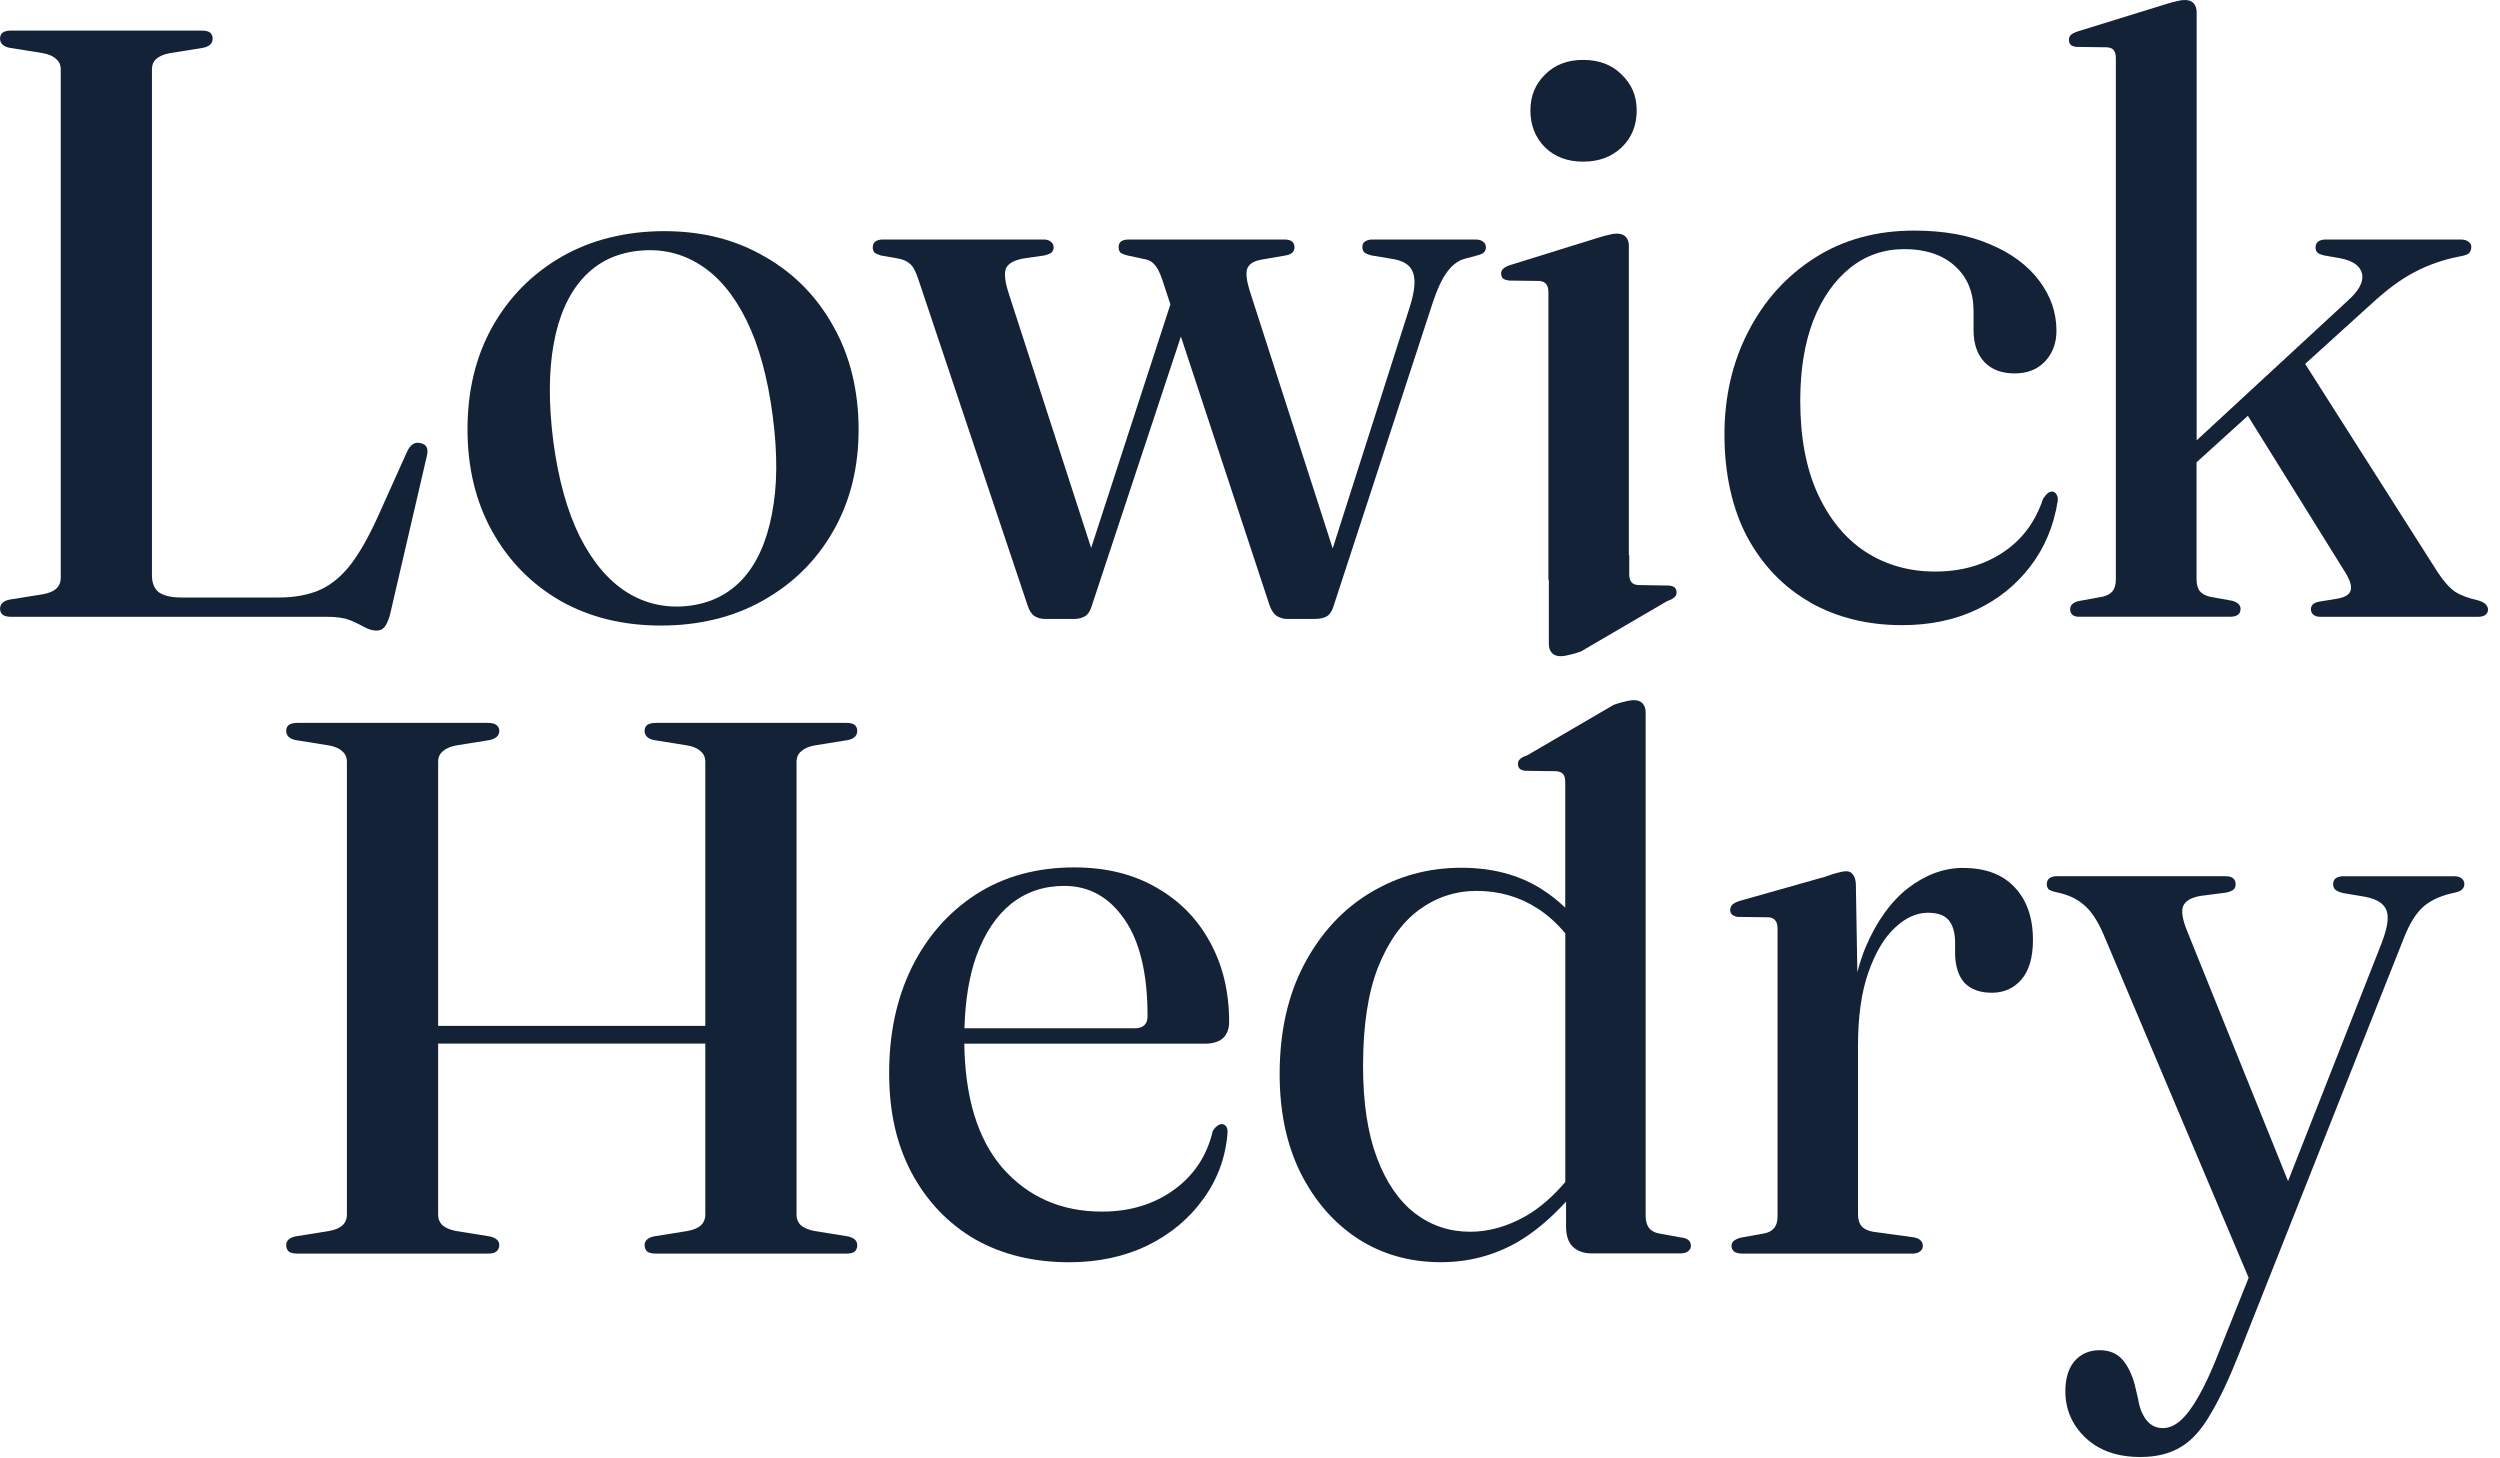
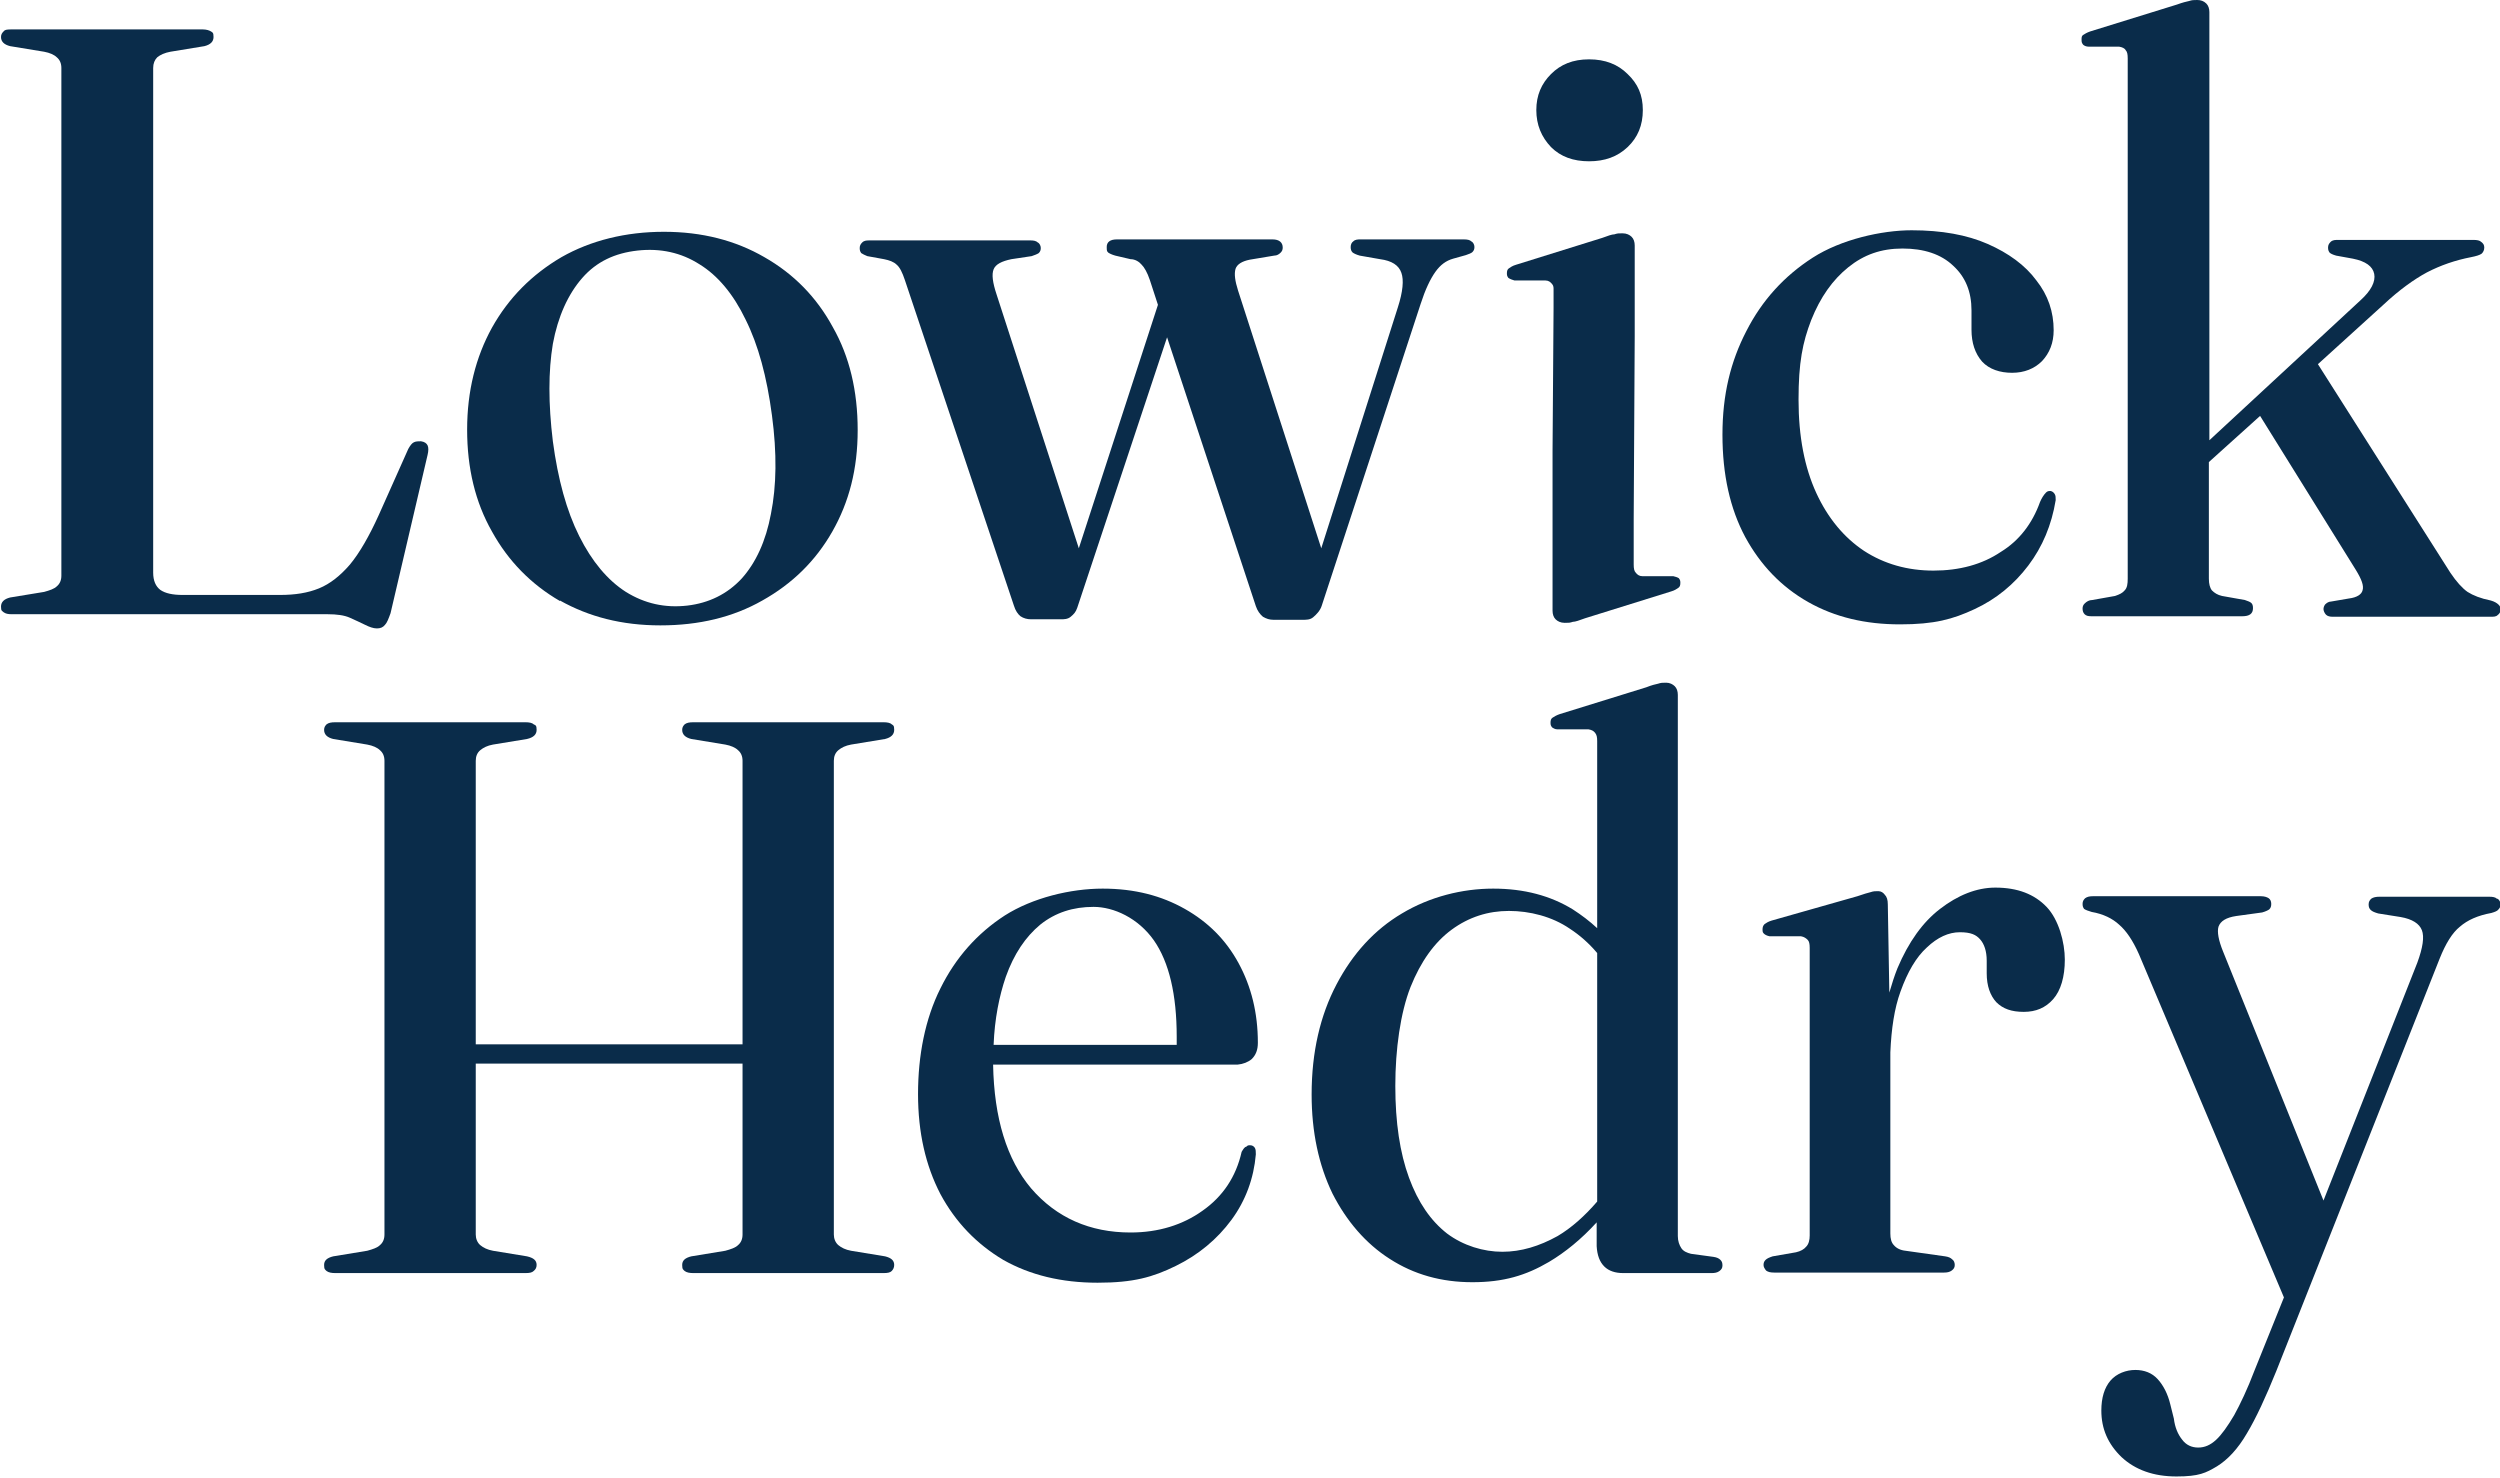
- <svg xmlns="http://www.w3.org/2000/svg" id="Layer_1" data-name="Layer 1" viewBox="0 0 500 291.41">
+ <svg xmlns="http://www.w3.org/2000/svg" id="Layer_1" version="1.1" viewBox="0 0 492.9 291.4">
  <defs>
    <style>
-       .cls-1 {
-         fill: #132236;
+       .st0 {
+         fill: #0a2c4a;
      }
    </style>
  </defs>
-   <path class="cls-1" d="M497.19,120.93c-.28-.34-.78-.61-1.51-.84-2.01-.45-3.57-1.03-4.69-1.76-1.06-.73-2.2-2.01-3.43-3.85l-26.53-41.7,13.22-11.98c3.07-2.85,5.95-4.97,8.63-6.36,2.74-1.45,5.67-2.48,8.79-3.1,1.06-.17,1.76-.39,2.09-.67.33-.34.5-.75.5-1.26,0-.45-.2-.81-.59-1.09-.34-.28-.86-.42-1.59-.42h-26.88c-.67,0-1.2.14-1.59.42-.33.28-.5.67-.5,1.17,0,.39.11.73.34,1,.22.22.67.42,1.34.59l3.35.59c2.51.5,3.93,1.54,4.27,3.1.34,1.56-.59,3.32-2.76,5.28l-30.32,28.02V2.43c0-.73-.2-1.31-.59-1.76s-.98-.67-1.76-.67c-.5,0-1.06.08-1.67.25-.56.11-1.37.34-2.43.67l-17.33,5.36c-.67.22-1.15.47-1.42.75-.22.22-.34.56-.34,1.01,0,.34.11.64.34.92.22.22.61.36,1.17.42l6.11.08c.67.06,1.12.25,1.34.59.28.33.42.87.42,1.59v104.26c0,1-.22,1.79-.67,2.34-.39.5-1.03.87-1.93,1.09l-4.61.84c-.67.11-1.17.34-1.51.67-.28.28-.42.61-.42,1,0,.45.14.81.42,1.09s.73.42,1.34.42h30.23c1.4,0,2.09-.53,2.09-1.59,0-.73-.53-1.26-1.59-1.59l-4.61-.84c-.89-.22-1.56-.61-2.01-1.17-.39-.56-.59-1.34-.59-2.34v-23.36l10.26-9.3,19.22,30.9c1.17,1.79,1.62,3.13,1.34,4.02-.22.84-1.15,1.4-2.76,1.67l-3.6.59c-.56.11-.98.31-1.26.59-.22.28-.33.59-.33.92,0,.45.17.81.5,1.09.33.28.78.42,1.34.42h31.57c.61,0,1.09-.11,1.42-.33.39-.28.59-.64.59-1.09,0-.39-.14-.73-.42-1.01Z" />
-   <path class="cls-1" d="M362.06,120.51c5.36,3.01,11.47,4.52,18.34,4.52,5.58,0,10.55-1.03,14.91-3.1,4.35-2.07,7.96-4.97,10.8-8.71,2.85-3.74,4.66-8.1,5.44-13.06.06-.5-.03-.92-.25-1.26-.17-.34-.45-.53-.84-.59-.33,0-.64.11-.92.34-.22.17-.53.53-.92,1.09-1.56,4.69-4.27,8.29-8.12,10.8-3.8,2.51-8.29,3.77-13.48,3.77s-9.83-1.31-13.9-3.94c-4.02-2.62-7.2-6.48-9.55-11.56-2.34-5.08-3.52-11.31-3.52-18.67,0-6.14.86-11.47,2.59-16,1.79-4.52,4.24-8.04,7.37-10.55,3.13-2.51,6.76-3.77,10.89-3.77s7.68,1.14,10.13,3.43c2.46,2.23,3.68,5.22,3.68,8.96v3.85c0,2.68.73,4.8,2.18,6.36,1.45,1.51,3.46,2.26,6.03,2.26s4.52-.78,6.03-2.34c1.56-1.62,2.34-3.68,2.34-6.2,0-3.63-1.15-6.95-3.43-9.97-2.29-3.07-5.55-5.5-9.8-7.29-4.19-1.84-9.27-2.76-15.24-2.76-7.54,0-14.15,1.81-19.85,5.44-5.69,3.63-10.13,8.54-13.31,14.74-3.18,6.14-4.77,13.04-4.77,20.68s1.54,14.82,4.61,20.52c3.07,5.64,7.26,9.97,12.56,12.98Z" />
-   <path class="cls-1" d="M316.63,32.33c3.13,0,5.69-.95,7.7-2.85,2.01-1.95,3.01-4.41,3.01-7.37s-1-5.25-3.01-7.2c-1.95-1.95-4.52-2.93-7.7-2.93s-5.67.98-7.62,2.93c-1.95,1.9-2.93,4.3-2.93,7.2s.98,5.42,2.93,7.37c1.95,1.9,4.49,2.85,7.62,2.85Z" />
-   <path class="cls-1" d="M301.72,56.11l6.2.08c.61.06,1.06.28,1.34.67.28.34.42.87.42,1.59v57.45s.04.08.09.12v12.79c0,.73.19,1.3.59,1.76.38.44.97.67,1.75.67.51,0,1.06-.08,1.68-.25.56-.11,1.33-.33,2.35-.67l17.32-10.12c.68-.22,1.16-.48,1.43-.76.29-.22.43-.56.43-1,0-.33-.11-.63-.35-.92-.27-.22-.67-.36-1.16-.41l-6.2-.1c-.62-.05-1.06-.24-1.33-.59-.29-.33-.43-.86-.43-1.59v-3.78h-.08v-61.9c0-.73-.2-1.31-.59-1.76s-1-.67-1.84-.67c-.45,0-.98.08-1.59.25-.56.11-1.37.34-2.43.67l-17.25,5.36c-.67.22-1.14.47-1.42.75-.28.22-.42.56-.42,1,0,.34.11.64.33.92.28.22.67.36,1.17.42Z" />
-   <path class="cls-1" d="M263.27,123.77c.78,0,1.48-.17,2.09-.5.61-.39,1.06-1.06,1.34-2.01l19.76-60.46c.95-2.9,1.93-5.02,2.93-6.36,1-1.4,2.18-2.29,3.52-2.68l2.51-.67c.67-.17,1.12-.36,1.34-.59.28-.28.42-.61.42-1.01,0-.5-.19-.89-.59-1.17-.33-.28-.84-.42-1.51-.42h-20.6c-.61,0-1.12.14-1.51.42-.33.22-.5.59-.5,1.09,0,.45.14.81.42,1.09.28.22.75.42,1.42.59l4.02.67c2.34.34,3.77,1.26,4.27,2.76.56,1.45.34,3.77-.67,6.95l-15.39,48.22-16.61-51.57c-.61-1.95-.78-3.41-.5-4.35.34-.95,1.28-1.56,2.85-1.84l4.86-.84c.61-.11,1.06-.31,1.34-.59.28-.28.42-.61.42-1.01,0-1.06-.67-1.59-2.01-1.59h-31.15c-1.34,0-2.01.5-2.01,1.51,0,.45.11.81.33,1.09.28.22.75.42,1.42.59l3.1.67c.95.11,1.7.47,2.26,1.09.56.56,1.09,1.56,1.59,3.01l1.65,5.02-15.85,48.71-16.45-50.79c-.78-2.4-.98-4.1-.59-5.11.45-1.01,1.65-1.67,3.6-2.01l4.1-.59c.67-.17,1.14-.36,1.42-.59.28-.28.42-.61.42-1.01,0-.5-.2-.89-.59-1.17-.33-.28-.81-.42-1.42-.42h-32.16c-.61,0-1.12.14-1.51.42-.33.28-.5.67-.5,1.17,0,.39.11.73.33,1.01.28.22.7.42,1.26.59l3.35.59c1.06.17,1.9.53,2.51,1.09.61.5,1.17,1.54,1.67,3.1l21.86,65.24c.33,1.01.78,1.7,1.34,2.09.61.39,1.34.59,2.18.59h5.86c.73,0,1.4-.17,2.01-.5.61-.33,1.06-.95,1.34-1.84l17.92-54.14,17.75,53.8c.33.95.81,1.65,1.42,2.09.67.39,1.37.59,2.09.59h5.78Z" />
-   <path class="cls-1" d="M152.96,51.34c-5.81-3.41-12.51-5.11-20.1-5.11s-14.6,1.7-20.52,5.11c-5.92,3.41-10.55,8.1-13.9,14.07-3.29,5.92-4.94,12.73-4.94,20.43s1.65,14.52,4.94,20.43,7.84,10.55,13.65,13.9c5.81,3.29,12.51,4.94,20.1,4.94s14.52-1.67,20.43-5.02c5.97-3.35,10.64-7.96,13.99-13.82,3.41-5.92,5.11-12.7,5.11-20.35s-1.67-14.68-5.02-20.6c-3.29-5.97-7.87-10.64-13.73-13.99ZM154.38,102.84c-1.06,5.53-3.01,9.85-5.86,12.98-2.85,3.07-6.48,4.86-10.89,5.36-4.47.5-8.57-.42-12.31-2.76-3.68-2.34-6.81-6.06-9.38-11.14-2.51-5.08-4.27-11.42-5.28-19.01-.95-7.54-.92-14.04.08-19.51,1-5.53,2.93-9.88,5.78-13.06,2.85-3.18,6.53-5.02,11.05-5.53,4.58-.5,8.71.42,12.39,2.76,3.68,2.29,6.78,5.97,9.3,11.05,2.51,5.08,4.27,11.47,5.28,19.18,1,7.59.95,14.15-.17,19.68Z" />
-   <path class="cls-1" d="M70.01,124.03c1.17.5,2.15.98,2.93,1.42.84.45,1.62.67,2.34.67.67,0,1.2-.22,1.59-.67s.75-1.23,1.09-2.34l7.37-31.74c.22-.84.22-1.48,0-1.93-.22-.45-.67-.73-1.34-.84-.56-.11-1.03-.03-1.42.25-.39.22-.75.67-1.09,1.34l-5.95,13.23c-1.95,4.3-3.88,7.62-5.78,9.97-1.9,2.29-3.96,3.88-6.2,4.77-2.23.89-4.83,1.34-7.79,1.34h-19.51c-1.95,0-3.43-.34-4.44-1.01-.95-.73-1.42-1.87-1.42-3.43V13.9c0-.89.28-1.59.84-2.09.61-.56,1.51-.95,2.68-1.17l6.78-1.09c1.23-.28,1.84-.89,1.84-1.84,0-.5-.17-.89-.5-1.17-.33-.28-.89-.42-1.67-.42H2.18c-.73,0-1.28.14-1.67.42-.33.28-.5.67-.5,1.17,0,.95.61,1.56,1.84,1.84l6.78,1.09c1.17.22,2.04.61,2.6,1.17.61.5.92,1.2.92,2.09v101.67c0,.89-.31,1.62-.92,2.18-.56.5-1.42.87-2.6,1.09l-6.78,1.09c-1.23.28-1.84.89-1.84,1.84,0,.45.17.84.5,1.17.39.28.95.42,1.67.42h63.31c1.84,0,3.35.22,4.52.67Z" />
-   <path class="cls-1" d="M490.74,175.25h-22.02c-.67,0-1.2.14-1.59.42-.34.28-.5.67-.5,1.17,0,.45.14.81.42,1.09.33.28.84.5,1.51.67l4.44.75c2.34.45,3.77,1.34,4.27,2.68.56,1.28.25,3.46-.92,6.53l-18.74,47.66-20.11-49.84c-.95-2.29-1.26-3.96-.92-5.02.39-1.12,1.56-1.84,3.52-2.18l5.19-.67c.67-.17,1.14-.36,1.42-.59.28-.28.42-.64.42-1.09,0-.5-.17-.89-.5-1.17s-.84-.42-1.51-.42h-33.75c-.61,0-1.12.14-1.51.42-.33.28-.5.67-.5,1.17,0,.39.11.73.33,1.01.28.22.78.42,1.51.59,2.29.45,4.13,1.28,5.53,2.51,1.45,1.17,2.76,3.13,3.94,5.86l29.06,68.76-5.86,14.65c-1.45,3.74-2.82,6.73-4.1,8.96-1.28,2.29-2.51,3.93-3.68,4.94-1.12,1-2.29,1.51-3.52,1.51-1.34,0-2.43-.53-3.27-1.59-.84-1.06-1.4-2.46-1.67-4.19l-.67-2.85c-.56-2.12-1.4-3.83-2.51-5.11-1.12-1.23-2.62-1.84-4.52-1.84-2.07,0-3.74.73-5.02,2.18-1.23,1.45-1.84,3.46-1.84,6.03,0,3.63,1.34,6.73,4.02,9.3,2.74,2.57,6.39,3.85,10.97,3.85,3.24,0,5.94-.67,8.12-2.01,2.18-1.28,4.16-3.49,5.95-6.62,1.84-3.07,3.8-7.23,5.86-12.48l32.74-82.57c1.17-3.01,2.51-5.16,4.02-6.45s3.6-2.21,6.28-2.76c.73-.17,1.2-.39,1.42-.67.28-.28.42-.61.42-1.01,0-.5-.2-.89-.59-1.17-.34-.28-.84-.42-1.51-.42Z" />
-   <path class="cls-1" d="M392.61,173.58c-3.8,0-7.45,1.34-10.97,4.02-3.46,2.68-6.31,6.64-8.54,11.89-.64,1.54-1.17,3.2-1.63,4.96l-.3-17.69c-.06-.84-.25-1.45-.59-1.84-.28-.45-.73-.67-1.34-.67-.39,0-.89.08-1.51.25-.56.11-1.45.39-2.68.84l-17.17,4.86c-.67.22-1.14.47-1.42.75s-.42.64-.42,1.09c0,.34.11.61.34.84.22.22.59.39,1.09.5l6.28.08c.61.06,1.06.28,1.34.67.28.34.42.87.42,1.59v57.62c0,.95-.22,1.7-.67,2.26s-1.12.92-2.01,1.09l-4.69.84c-.61.17-1.09.39-1.42.67-.28.28-.42.61-.42,1.01s.17.75.5,1.09c.39.28.95.42,1.67.42h34c.67,0,1.17-.14,1.51-.42.39-.28.59-.64.59-1.09,0-.5-.17-.89-.5-1.17-.28-.28-.75-.48-1.42-.59l-7.96-1.09c-1.06-.17-1.84-.53-2.34-1.09-.5-.56-.75-1.34-.75-2.34v-33.75c0-5.92.7-10.83,2.09-14.74,1.4-3.96,3.16-6.92,5.28-8.88,2.12-2.01,4.33-3.01,6.61-3.01,1.9,0,3.27.47,4.1,1.42.84.95,1.28,2.37,1.34,4.27v2.6c.06,2.51.7,4.44,1.93,5.78,1.28,1.28,3.1,1.93,5.44,1.93s4.35-.87,5.86-2.6c1.56-1.79,2.34-4.44,2.34-7.96,0-4.47-1.23-7.98-3.68-10.55-2.4-2.57-5.84-3.85-10.3-3.85Z" />
-   <path class="cls-1" d="M336.33,247.52l-4.6-.84c-.84-.17-1.48-.53-1.93-1.09-.45-.61-.67-1.42-.67-2.43v-100.7c0-.73-.2-1.31-.59-1.76s-.98-.67-1.76-.67c-.5,0-1.06.08-1.67.25-.56.11-1.34.34-2.34.67l-17.34,10.12c-.67.22-1.14.47-1.42.75-.28.22-.42.56-.42,1,0,.34.11.64.33.92.28.22.67.36,1.17.42l6.2.08c.61.06,1.06.25,1.34.59s.42.87.42,1.59v25.11c-1.49-1.42-3.1-2.69-4.86-3.79-4.47-2.79-9.77-4.19-15.91-4.19-6.64,0-12.73,1.67-18.26,5.02-5.47,3.29-9.86,8.04-13.15,14.24-3.29,6.2-4.94,13.54-4.94,22.03,0,7.54,1.4,14.12,4.19,19.76,2.85,5.64,6.67,10.02,11.47,13.15,4.86,3.13,10.38,4.69,16.58,4.69,5.53,0,10.64-1.34,15.33-4.02,3.32-1.94,6.56-4.65,9.71-8.1v5c0,1.79.45,3.13,1.34,4.02.95.89,2.2,1.34,3.77,1.34h17.76c.67,0,1.17-.14,1.51-.42.39-.28.59-.64.59-1.09s-.14-.81-.42-1.09c-.28-.28-.75-.47-1.42-.59ZM305.09,243.25c-3.68,2.07-7.37,3.1-11.05,3.1-4.13,0-7.82-1.23-11.05-3.69-3.24-2.51-5.78-6.23-7.62-11.14-1.84-4.91-2.76-11.03-2.76-18.34,0-8.04,1-14.63,3.01-19.76,2.07-5.14,4.8-8.96,8.21-11.47,3.46-2.51,7.29-3.77,11.47-3.77,4.52,0,8.6,1.17,12.23,3.52,2.07,1.34,3.89,3.02,5.53,4.97v49.73c-2.53,2.97-5.18,5.25-7.96,6.85Z" />
-   <path class="cls-1" d="M244.57,207.66c.84-.78,1.26-1.87,1.26-3.27,0-6.03-1.28-11.36-3.85-16-2.51-4.63-6.09-8.26-10.72-10.89-4.63-2.68-10.1-4.02-16.41-4.02-7.48,0-14.01,1.79-19.6,5.36-5.53,3.57-9.83,8.46-12.9,14.66-3.01,6.14-4.52,13.18-4.52,21.1s1.51,14.32,4.52,20.02c3.07,5.69,7.29,10.11,12.65,13.23,5.42,3.07,11.7,4.6,18.84,4.6,5.81,0,11.03-1.12,15.66-3.35,4.63-2.29,8.35-5.39,11.14-9.29,2.85-3.91,4.47-8.29,4.86-13.15.06-.56-.03-1.01-.25-1.34s-.53-.5-.92-.5c-.28,0-.56.11-.84.34-.28.17-.59.5-.92,1-1.17,4.97-3.77,8.91-7.79,11.81-4.02,2.9-8.82,4.35-14.4,4.35-8.15,0-14.79-2.93-19.93-8.79-4.92-5.74-7.44-14.02-7.59-24.79h48.04c1.62,0,2.85-.36,3.68-1.09ZM226.9,205.65h-34.01c.16-5.51.92-10.34,2.36-14.4,1.67-4.58,3.99-8.07,6.95-10.47,3.01-2.4,6.56-3.6,10.64-3.6,4.97,0,8.99,2.23,12.06,6.7,3.07,4.41,4.61,10.86,4.61,19.35,0,1.62-.87,2.43-2.6,2.43Z" />
-   <path class="cls-1" d="M160.23,150.27c.61-.56,1.48-.95,2.6-1.17l6.78-1.09c1.23-.28,1.84-.89,1.84-1.84,0-.5-.17-.89-.5-1.17-.33-.28-.89-.42-1.67-.42h-38.1c-.78,0-1.37.14-1.76.42-.33.28-.5.67-.5,1.17,0,.95.61,1.56,1.84,1.84l6.78,1.09c1.17.22,2.04.61,2.6,1.17.61.5.92,1.2.92,2.09v52.82h-53.43v-52.82c0-.89.31-1.59.92-2.09.61-.56,1.48-.95,2.6-1.17l6.78-1.09c1.28-.28,1.93-.89,1.93-1.84,0-.5-.2-.89-.59-1.17-.33-.28-.89-.42-1.67-.42h-38.1c-.78,0-1.37.14-1.76.42-.33.28-.5.67-.5,1.17,0,.95.61,1.56,1.84,1.84l6.78,1.09c1.17.22,2.04.61,2.6,1.17.61.5.92,1.2.92,2.09v90.56c0,.89-.31,1.62-.92,2.18-.56.5-1.42.87-2.6,1.09l-6.78,1.09c-1.23.28-1.84.87-1.84,1.76,0,.5.17.92.5,1.26.39.28.98.42,1.76.42h38.1c.78,0,1.34-.14,1.67-.42.39-.34.59-.75.59-1.26,0-.89-.64-1.48-1.93-1.76l-6.78-1.09c-1.12-.22-1.98-.59-2.6-1.09-.61-.56-.92-1.28-.92-2.18v-34.2h53.43v34.2c0,.89-.31,1.62-.92,2.18-.56.5-1.42.87-2.6,1.09l-6.78,1.09c-1.23.28-1.84.87-1.84,1.76,0,.5.17.92.5,1.26.39.28.98.42,1.76.42h38.1c.78,0,1.34-.14,1.67-.42.34-.34.5-.75.5-1.26,0-.89-.61-1.48-1.84-1.76l-6.78-1.09c-1.12-.22-1.98-.59-2.6-1.09-.61-.56-.92-1.28-.92-2.18v-90.56c0-.89.31-1.59.92-2.09Z" />
+   <path class="st0" d="M418.9,116.4c-.4.5-1,.8-1.9,1.1l-4.5.8c-.6,0-1.1.3-1.5.7-.3.3-.4.6-.4,1s.1.8.4,1.1.7.4,1.3.4h29.8c1.4,0,2.1-.5,2.1-1.6s-.5-1.2-1.6-1.6l-4.5-.8c-.9-.2-1.5-.6-2-1.1-.4-.5-.6-1.3-.6-2.3v-23l10.1-9.1,18.9,30.4c1.1,1.8,1.6,3.1,1.3,4-.2.8-1.1,1.4-2.7,1.6l-3.5.6c-.5,0-.9.3-1.2.6-.2.3-.3.6-.3.9s.2.8.5,1.1.8.4,1.3.4h31.1c.6,0,1.1,0,1.4-.3.4-.3.6-.6.6-1.1s-.1-.7-.4-1-.8-.6-1.5-.8c-2-.4-3.5-1-4.6-1.7-1-.7-2.2-2-3.4-3.8l-26.1-41.1,13-11.8c3-2.8,5.9-4.9,8.5-6.3,2.7-1.4,5.6-2.4,8.7-3,1-.2,1.7-.4,2.1-.7.3-.3.5-.7.5-1.2s-.2-.8-.6-1.1c-.3-.3-.8-.4-1.6-.4h-26.5c-.7,0-1.2,0-1.6.4-.3.3-.5.6-.5,1.1s.1.7.3,1c.2.2.6.4,1.3.6l3.3.6c2.5.5,3.9,1.5,4.2,3,.3,1.5-.6,3.3-2.7,5.2l-29.8,27.6V2.4c0-.7-.2-1.3-.6-1.7C434.5.2,433.9,0,433.2,0S432.2,0,431.6.2c-.5.1-1.3.3-2.4.7l-17.1,5.3c-.6.2-1.1.5-1.4.7s-.3.5-.3,1,.1.6.3.9c.2.2.6.4,1.1.4h6c.6.1,1.1.3,1.3.7.3.3.4.8.4,1.6v102.6c0,1-.1,1.8-.6,2.3h0Z" />
+   <path class="st0" d="M356.5,118.7c5.3,3,11.3,4.4,18.1,4.4s10.4-1,14.7-3c4.3-2,7.8-4.9,10.6-8.6,2.8-3.7,4.6-8,5.4-12.9,0-.5,0-.9-.2-1.2-.2-.3-.4-.5-.8-.6-.3,0-.6,0-.9.3,0,0,0,0,0,0-.5.5-.9,1.2-1.2,1.9-1.5,4.2-4.1,7.6-7.7,9.8-3.7,2.5-8.2,3.7-13.3,3.7s-9.7-1.3-13.7-3.9c-3.9-2.6-7.1-6.4-9.4-11.4s-3.5-11.1-3.5-18.4.8-11.3,2.5-15.7c1.8-4.5,4.2-7.9,7.3-10.4,3.1-2.5,6.5-3.7,10.7-3.7s7.6,1.1,10,3.4c2.4,2.2,3.6,5.1,3.6,8.8v3.8c0,2.6.7,4.7,2.1,6.3,1.4,1.5,3.5,2.2,5.9,2.2s4.4-.8,5.9-2.3c1.5-1.6,2.3-3.6,2.3-6.1h0c0-3.6-1.1-6.9-3.4-9.8-2.2-3-5.5-5.4-9.6-7.2s-9.1-2.7-15-2.7-13.9,1.8-19.5,5.4-10,8.4-13.1,14.5c-3.1,6-4.7,12.5-4.7,20.4s1.5,14.6,4.5,20.2c3,5.5,7.1,9.8,12.4,12.8h0Z" />
+   <path class="st0" d="M260.6,119.4l19.5-59.5c.9-2.8,1.9-4.9,2.9-6.3,1-1.4,2.1-2.2,3.5-2.6l2.5-.7c.6-.2,1.1-.4,1.3-.6.3-.3.4-.6.4-1s-.2-.9-.6-1.1c-.3-.3-.8-.4-1.5-.4h-20.3c-.6,0-1.1,0-1.5.4-.3.2-.5.6-.5,1.1s.1.8.4,1.1c.3.2.7.4,1.4.6l4,.7c2.3.3,3.7,1.2,4.2,2.7.5,1.4.3,3.7-.7,6.8l-15.1,47.5-16.4-50.8c-.6-1.9-.8-3.3-.5-4.3.3-.9,1.3-1.5,2.8-1.8l4.8-.8c.6,0,1-.3,1.3-.6s.4-.6.4-1c0-1-.7-1.6-2-1.6h-30.7c-1.3,0-2,.5-2,1.5s.1.8.3,1.1c.3.2.7.4,1.4.6l3,.7c.9,0,1.7.5,2.2,1.1.5.5,1.1,1.5,1.6,3l1.6,4.9-15.6,48-16.2-50c-.8-2.4-1-4-.6-5s1.6-1.6,3.5-2l4-.6c.6-.2,1.1-.4,1.4-.6.3-.3.4-.6.4-1s-.2-.9-.6-1.1c-.3-.3-.8-.4-1.4-.4h-31.7c-.6,0-1.1,0-1.5.4-.3.3-.5.6-.5,1.1s.1.7.3,1c.3.2.7.4,1.2.6l3.3.6c1,.2,1.9.5,2.5,1.1.6.5,1.1,1.5,1.6,3l21.5,64.2c.3,1,.8,1.7,1.3,2.1.6.4,1.3.6,2.1.6h5.8c.7,0,1.4,0,2-.5s1-.9,1.3-1.8l17.7-53.3,17.5,53c.3.9.8,1.6,1.4,2.1.7.4,1.3.6,2.1.6h5.7c.8,0,1.5,0,2.1-.5s1.4-1.3,1.7-2.3h0Z" />
+   <path class="st0" d="M110.4,118.4c5.7,3.2,12.2,4.9,19.8,4.9s14.3-1.6,20.1-4.9c5.9-3.3,10.5-7.8,13.8-13.6,3.3-5.8,5-12.3,5-20s-1.6-14.5-4.9-20.3c-3.2-5.9-7.7-10.5-13.5-13.8-5.7-3.3-12.3-5-19.8-5s-14.4,1.7-20.2,5c-5.8,3.4-10.4,8-13.7,13.9-3.2,5.8-4.9,12.5-4.9,20.1s1.6,14.3,4.9,20.1c3.2,5.8,7.7,10.4,13.4,13.7h0ZM109,67.8c1-5.4,3-9.8,5.8-13s6.4-4.9,10.9-5.4,8.6.4,12.2,2.7c3.6,2.2,6.7,5.9,9.1,10.9,2.5,5,4.2,11.3,5.2,18.9,1,7.5.9,13.9-.2,19.4-1,5.4-3,9.7-5.8,12.8-2.8,3-6.4,4.8-10.7,5.3h0c-4.4.5-8.4-.4-12.1-2.7-3.6-2.3-6.7-6-9.2-11s-4.2-11.2-5.2-18.7c-.9-7.4-.9-13.8,0-19.2h0Z" />
+   <path class="st0" d="M69,121.8c1.1.5,2.2,1,3,1.4s1.6.7,2.3.7,1.2-.2,1.6-.7c.4-.4.7-1.2,1.1-2.3l7.3-31.2c.2-.8.2-1.5,0-1.9s-.6-.7-1.3-.8c-.5,0-1,0-1.4.2s-.7.6-1.1,1.3l-5.8,13c-1.9,4.2-3.8,7.5-5.7,9.8-1.9,2.2-3.9,3.8-6.1,4.7s-4.7,1.3-7.7,1.3h-19.2c-1.9,0-3.4-.3-4.4-1-.9-.7-1.4-1.8-1.4-3.4V13.4c0-.9.3-1.6.8-2.1.6-.5,1.5-.9,2.6-1.1l6.7-1.1h0c1.2-.3,1.8-.9,1.8-1.8s-.2-.9-.5-1.1-.9-.4-1.6-.4H2.3c-.7,0-1.3,0-1.6.4-.3.3-.5.6-.5,1.1,0,.9.6,1.5,1.8,1.8l6.7,1.1c1.1.2,2,.6,2.5,1.1.6.5.9,1.2.9,2.1v100.1c0,.9-.3,1.6-.9,2.1-.5.5-1.4.8-2.5,1.1l-6.7,1.1c-1.2.3-1.8.9-1.8,1.8s.2.8.5,1.1c.4.3.9.4,1.6.4h62.3c1.8,0,3.3.2,4.4.7h0Z" />
+   <path class="st0" d="M492.3,177.2c-.3-.3-.8-.4-1.5-.4h-21.7c-.6,0-1.2.1-1.6.4-.3.3-.5.6-.5,1.1s.1.8.4,1.1.8.5,1.5.7l4.4.7c2.3.4,3.7,1.3,4.2,2.6s.2,3.4-.9,6.4l-18.5,46.9-19.8-49.1c-.9-2.2-1.2-3.9-.9-4.9.4-1.1,1.5-1.8,3.5-2.1l5.1-.7c.7-.2,1.1-.4,1.4-.6.3-.3.4-.6.4-1.1s-.2-.9-.5-1.1-.8-.4-1.5-.4h-33.2c-.6,0-1.1.1-1.5.4-.3.3-.5.6-.5,1.1s.1.7.3,1c.3.2.8.4,1.5.6,2.3.4,4.1,1.3,5.4,2.5,1.4,1.2,2.7,3.1,3.9,5.8l28.6,67.7-5.8,14.4h0c-1.4,3.7-2.8,6.6-4,8.8-1.3,2.2-2.5,3.9-3.6,4.9s-2.2,1.5-3.5,1.5-2.4-.5-3.2-1.6c-.8-1-1.4-2.4-1.6-4.1l-.7-2.8c-.5-2.1-1.4-3.8-2.5-5s-2.6-1.8-4.4-1.8-3.7.7-4.9,2.1c-1.2,1.4-1.8,3.4-1.8,5.9,0,3.6,1.3,6.6,4,9.2,2.7,2.5,6.3,3.8,10.8,3.8s5.8-.7,8-2c2.1-1.3,4.1-3.4,5.9-6.5,1.8-3,3.7-7.1,5.8-12.3l32.2-81.3c1.2-3,2.5-5.1,4-6.3,1.5-1.3,3.5-2.2,6.2-2.7.7-.2,1.2-.4,1.4-.7.3-.3.4-.6.4-1s-.2-.9-.6-1.1h0Z" />
+   <path class="st0" d="M393.4,175c-3.7,0-7.4,1.5-10.9,4.2-3.4,2.6-6.2,6.5-8.4,11.7-.6,1.5-1.1,3.1-1.6,4.8l-.3-17.4h0c0-.9-.2-1.5-.6-1.9-.3-.4-.7-.7-1.3-.7s-.9,0-1.5.2c-.5.1-1.4.4-2.6.8l-16.9,4.8c-.7.2-1.1.5-1.4.7-.3.3-.4.6-.4,1.1s.1.6.3.8c.2.2.6.4,1.1.5h6.2c.6.1,1,.4,1.3.7s.4.8.4,1.6v56.7c0,.9-.2,1.7-.7,2.2-.4.5-1.1.9-2,1.1l-4.6.8c-.6.2-1.1.4-1.4.7s-.4.6-.4,1,.2.7.5,1.1c.4.3.9.4,1.6.4h33.5c.6,0,1.1-.1,1.5-.4.4-.3.6-.6.6-1.1s-.2-.9-.5-1.1c-.3-.3-.7-.5-1.4-.6l-7.8-1.1c-1-.1-1.8-.5-2.3-1.1-.5-.5-.7-1.3-.7-2.3v-35.7c.2-4.7.8-8.7,2-12,1.4-3.9,3.1-6.8,5.2-8.7,2.1-2,4.3-3,6.5-3s3.2.5,4,1.4,1.3,2.3,1.3,4.2v2.5c0,2.5.7,4.4,1.9,5.7,1.3,1.3,3,1.9,5.4,1.9s4.3-.8,5.8-2.5,2.3-4.4,2.3-7.8-1.2-7.9-3.6-10.4-5.7-3.8-10.1-3.8h0Z" />
+   <path class="st0" d="M337.8,247.8l-4.4-.6c-.8-.2-1.5-.5-1.9-1.1s-.7-1.4-.7-2.4v-.9h0v-105.8c0-.7-.2-1.3-.6-1.7s-1-.7-1.7-.7-1,0-1.6.2c-.5.1-1.3.3-2.3.7l-17.1,5.3c-.6.2-1.1.5-1.4.7s-.4.5-.4,1,.1.6.3.9c.3.2.6.4,1.1.4h6.1c.6.1,1,.3,1.3.7s.4.8.4,1.6v36.9c-1.5-1.4-3.1-2.6-4.8-3.7-4.4-2.7-9.6-4.1-15.7-4.1s-12.5,1.6-18,4.9c-5.4,3.2-9.7,7.9-12.9,14s-4.9,13.3-4.9,21.7h0c0,7.4,1.4,13.9,4.1,19.5,2.8,5.5,6.6,9.9,11.3,12.9,4.8,3.1,10.2,4.6,16.3,4.6s10.5-1.3,15.1-4c3.2-1.9,6.4-4.5,9.4-7.8v2.9h0v1.8c.1,1.8.6,3.1,1.5,4s2.2,1.3,3.7,1.3h17.5c.6,0,1.1-.1,1.5-.4.4-.3.6-.6.6-1.1s-.1-.8-.4-1.1-.7-.5-1.4-.6h0ZM307.1,243.7c-3.6,2-7.2,3.1-10.9,3.1s-7.7-1.2-10.9-3.6c-3.2-2.5-5.7-6.1-7.5-11s-2.7-10.9-2.7-18.1,1-14.4,3-19.5c2-5,4.7-8.8,8.1-11.3s7.2-3.7,11.3-3.7,8.5,1.1,12,3.5c2,1.3,3.8,2.9,5.4,4.8v49c-2.5,2.9-5.1,5.2-7.8,6.8h0Z" />
+   <path class="st0" d="M164.4,160.4v-10.4c0-.9.3-1.6.9-2.1.6-.5,1.4-.9,2.5-1.1l6.7-1.1c1.2-.3,1.8-.9,1.8-1.8s-.2-.9-.5-1.1c-.3-.3-.9-.4-1.6-.4h-37.5c-.8,0-1.3.1-1.7.4-.3.3-.5.6-.5,1.1,0,.9.6,1.5,1.8,1.8l6.7,1.1c1.1.2,2,.6,2.5,1.1.6.5.9,1.2.9,2.1v4.2h0v51.7h-52.6v-45h0v-10.9c0-.9.3-1.6.9-2.1s1.4-.9,2.5-1.1l6.7-1.1c1.3-.3,1.9-.9,1.9-1.8s-.2-.9-.6-1.1c-.3-.3-.9-.4-1.6-.4h-37.5c-.8,0-1.3.1-1.7.4-.3.3-.5.6-.5,1.1,0,.9.6,1.5,1.8,1.8l6.7,1.1c1.1.2,2,.6,2.5,1.1.6.5.9,1.2.9,2.1v4.9h0v88.5c0,.9-.3,1.6-.9,2.1-.5.5-1.4.8-2.5,1.1l-6.7,1.1c-1.2.3-1.8.8-1.8,1.7s.2.9.5,1.2c.4.3,1,.4,1.7.4h37.5c.8,0,1.3-.1,1.6-.4.4-.3.6-.7.6-1.2,0-.9-.6-1.4-1.9-1.7l-6.7-1.1c-1.1-.2-1.9-.6-2.5-1.1s-.9-1.3-.9-2.1v-33.7h52.6v33.7c0,.9-.3,1.6-.9,2.1-.5.5-1.4.8-2.5,1.1l-6.7,1.1c-1.2.3-1.8.8-1.8,1.7s.2.9.5,1.2c.4.3,1,.4,1.7.4h37.5c.8,0,1.3-.1,1.6-.4.3-.3.5-.7.5-1.2,0-.9-.6-1.4-1.8-1.7l-6.7-1.1c-1.1-.2-1.9-.6-2.5-1.1s-.9-1.3-.9-2.1v-83h0Z" />
+   <path class="st0" d="M313.3,31.8c3.1,0,5.6-.9,7.6-2.8s3-4.3,3-7.3-1-5.2-3-7.1c-1.9-1.9-4.4-2.9-7.6-2.9s-5.6,1-7.5,2.9-2.9,4.2-2.9,7.1,1,5.3,2.9,7.3c1.9,1.9,4.4,2.8,7.5,2.8Z" />
+   <path class="st0" d="M298.6,55.3h6.1c.6,0,1,.3,1.3.7.2.2.3.5.3.9v3.8l-.2,28.3h0v13.5h0v17.9c0,.7.2,1.3.6,1.7.4.4,1,.7,1.8.7s1,0,1.6-.2c.5,0,1.3-.3,2.4-.7l17-5.3c.7-.2,1.1-.5,1.4-.7s.4-.5.4-1-.1-.6-.3-.9c-.3-.2-.7-.3-1.1-.4h-6.1c-.6,0-1-.3-1.3-.7-.3-.3-.4-.8-.4-1.6v-9h0l.2-36h0v-17.9c0-.7-.2-1.3-.6-1.7s-1-.7-1.8-.7-1,0-1.6.2c-.5,0-1.3.3-2.4.7l-17,5.3c-.7.2-1.1.5-1.4.7s-.4.5-.4,1,.1.6.3.9c.3.2.8.4,1.2.5h0Z" />
+   <path class="st0" d="M246.5,225.8c-.4,0-.5,0-.8.3-.3,0-.6.5-.9,1-1.1,4.9-3.7,8.8-7.7,11.6-3.9,2.8-8.7,4.3-14.2,4.3-8,0-14.6-2.9-19.6-8.7-4.8-5.7-7.3-13.8-7.5-24.4h48.2c1.1-.1,2.1-.5,2.8-1.1.8-.8,1.2-1.8,1.2-3.2,0-5.9-1.3-11.1-3.8-15.7s-6-8.1-10.6-10.7c-4.6-2.6-9.9-4-16.2-4s-13.8,1.8-19.3,5.3c-5.4,3.5-9.7,8.3-12.7,14.4-3,6-4.4,13.2-4.4,20.8s1.5,14.1,4.4,19.7c3,5.6,7.2,9.9,12.4,13,5.3,3,11.5,4.5,18.6,4.5s10.9-1.1,15.4-3.3,8.2-5.3,11-9.1c2.8-3.8,4.4-8.2,4.8-12.9,0-.5,0-1-.2-1.3-.2-.3-.5-.5-.9-.5ZM231.5,206h-35.6c.2-5.1,1.1-9.6,2.4-13.4h0c1.6-4.5,3.9-7.9,6.8-10.3,3-2.4,6.5-3.5,10.5-3.5s8.8,2.2,11.9,6.6c3,4.3,4.5,10.7,4.5,19s0,1.1,0,1.6h-.5Z" />
</svg>
